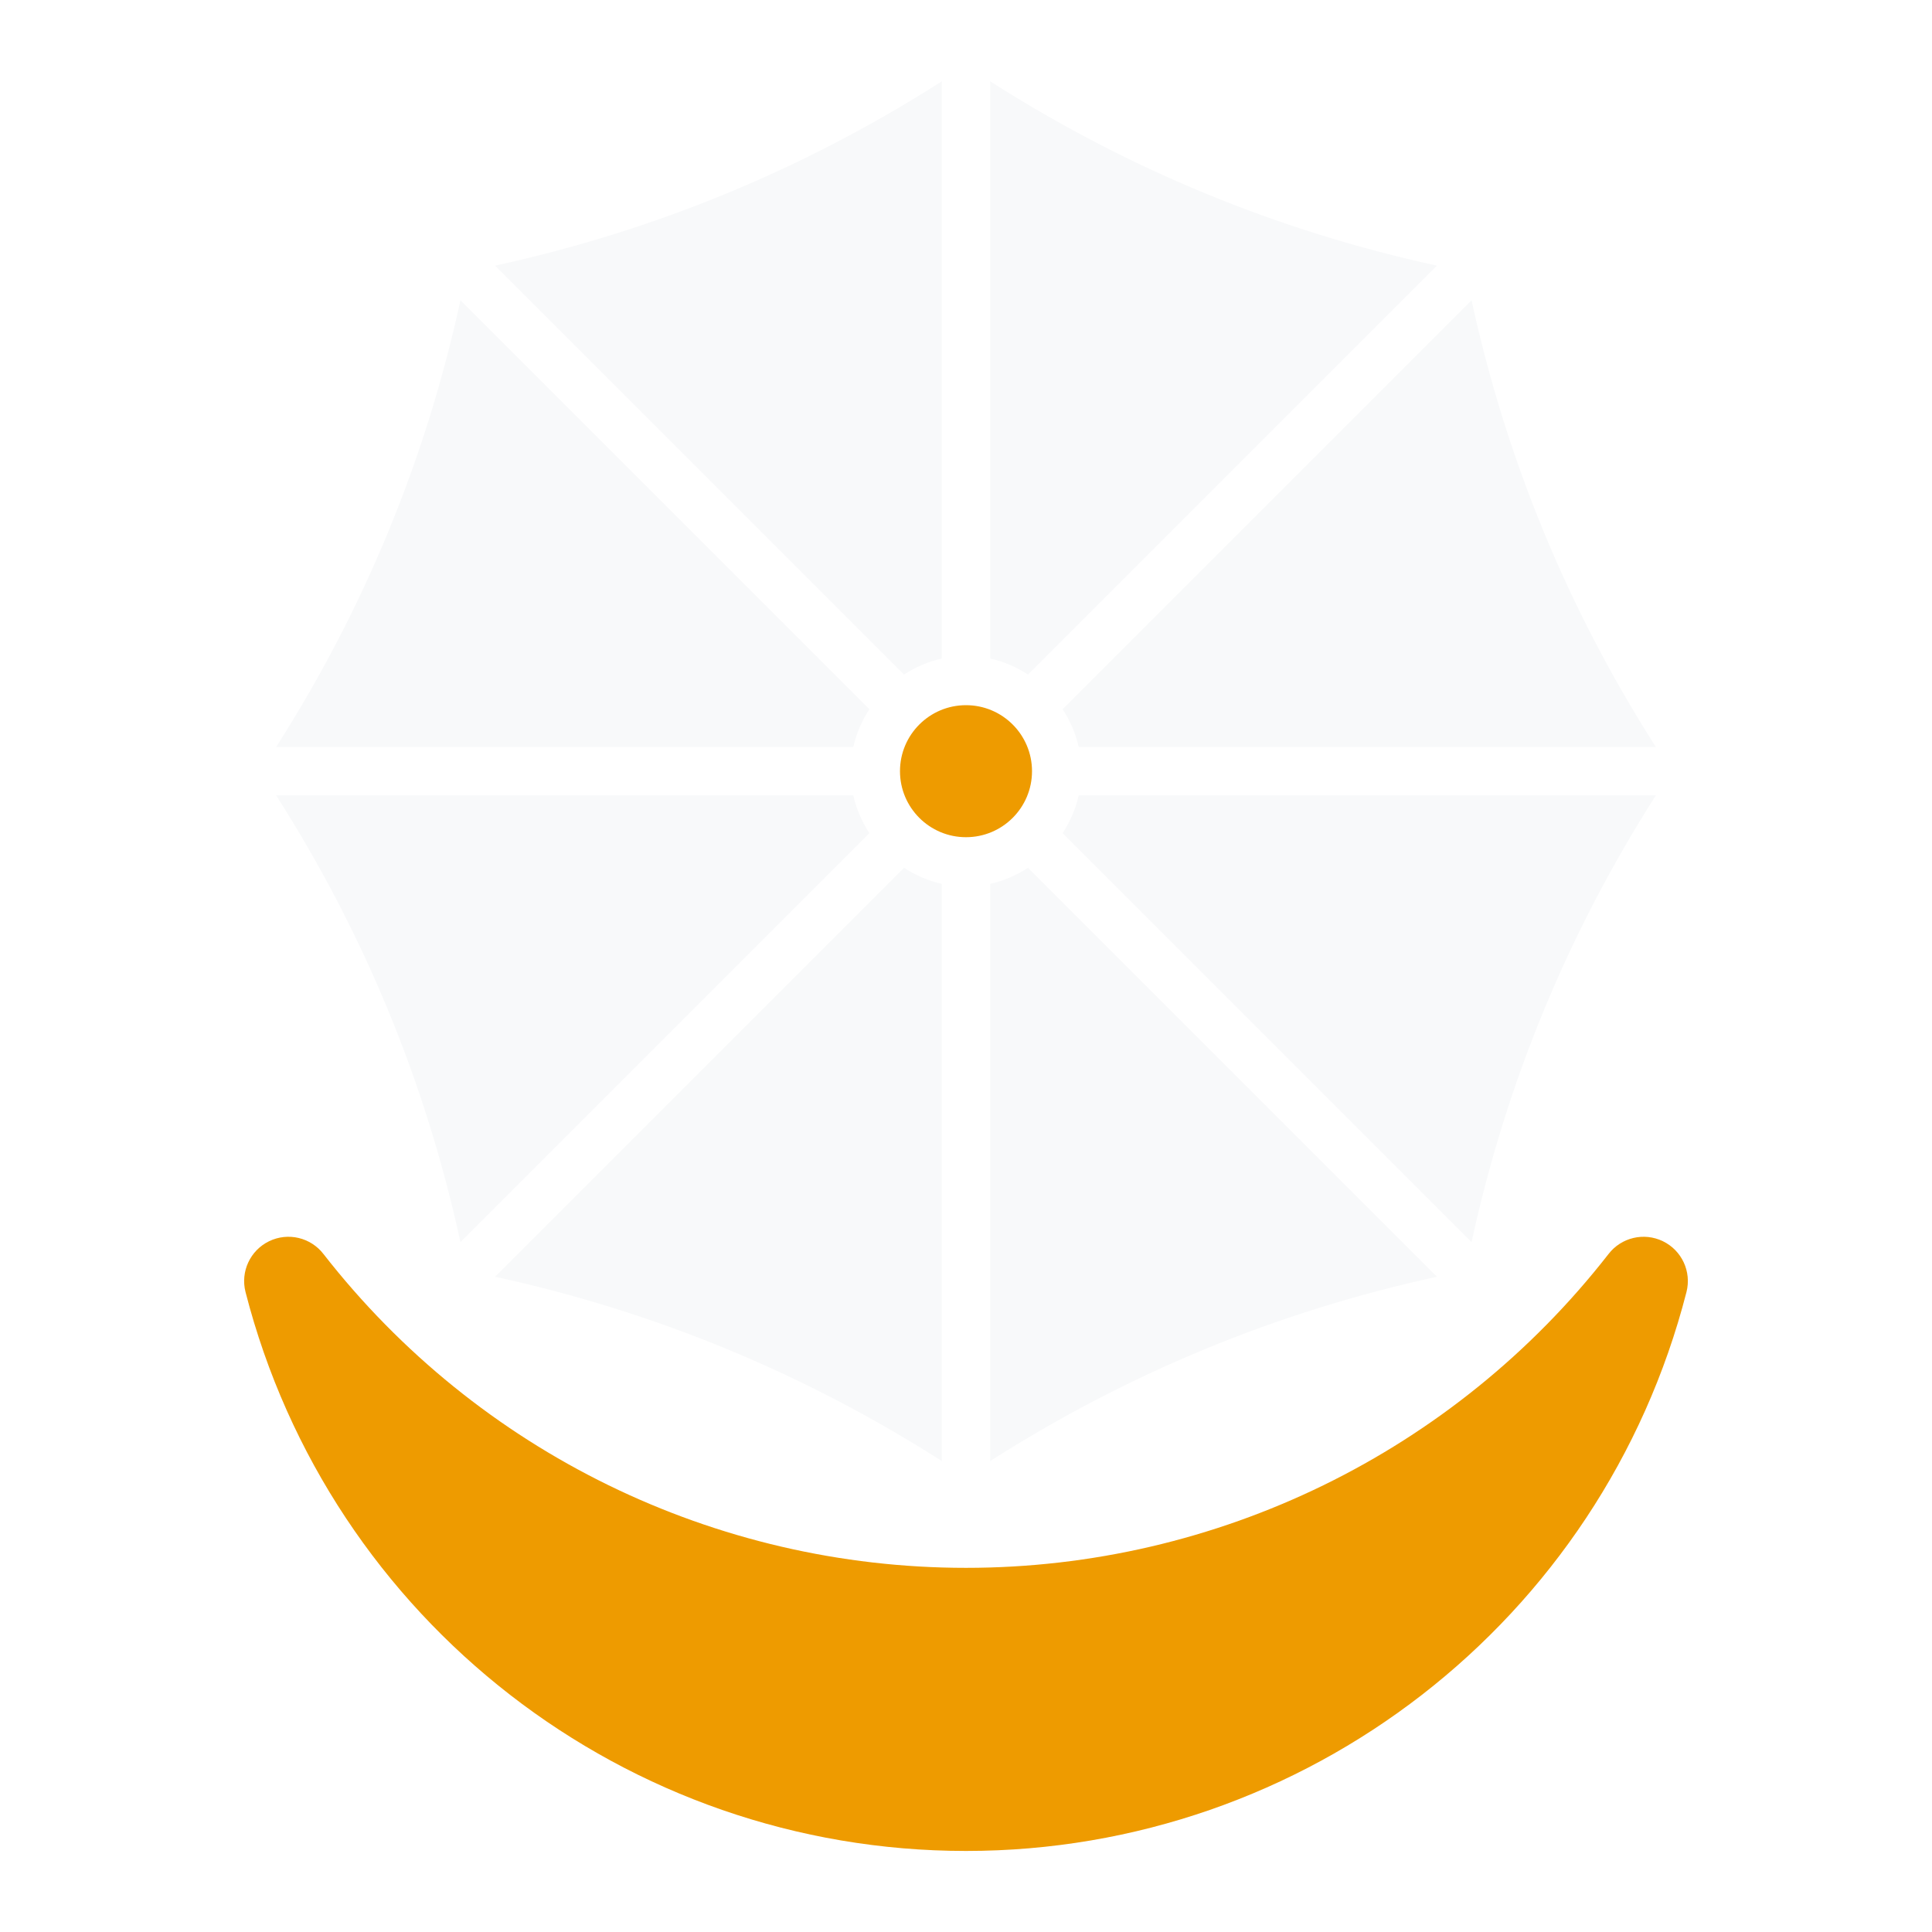
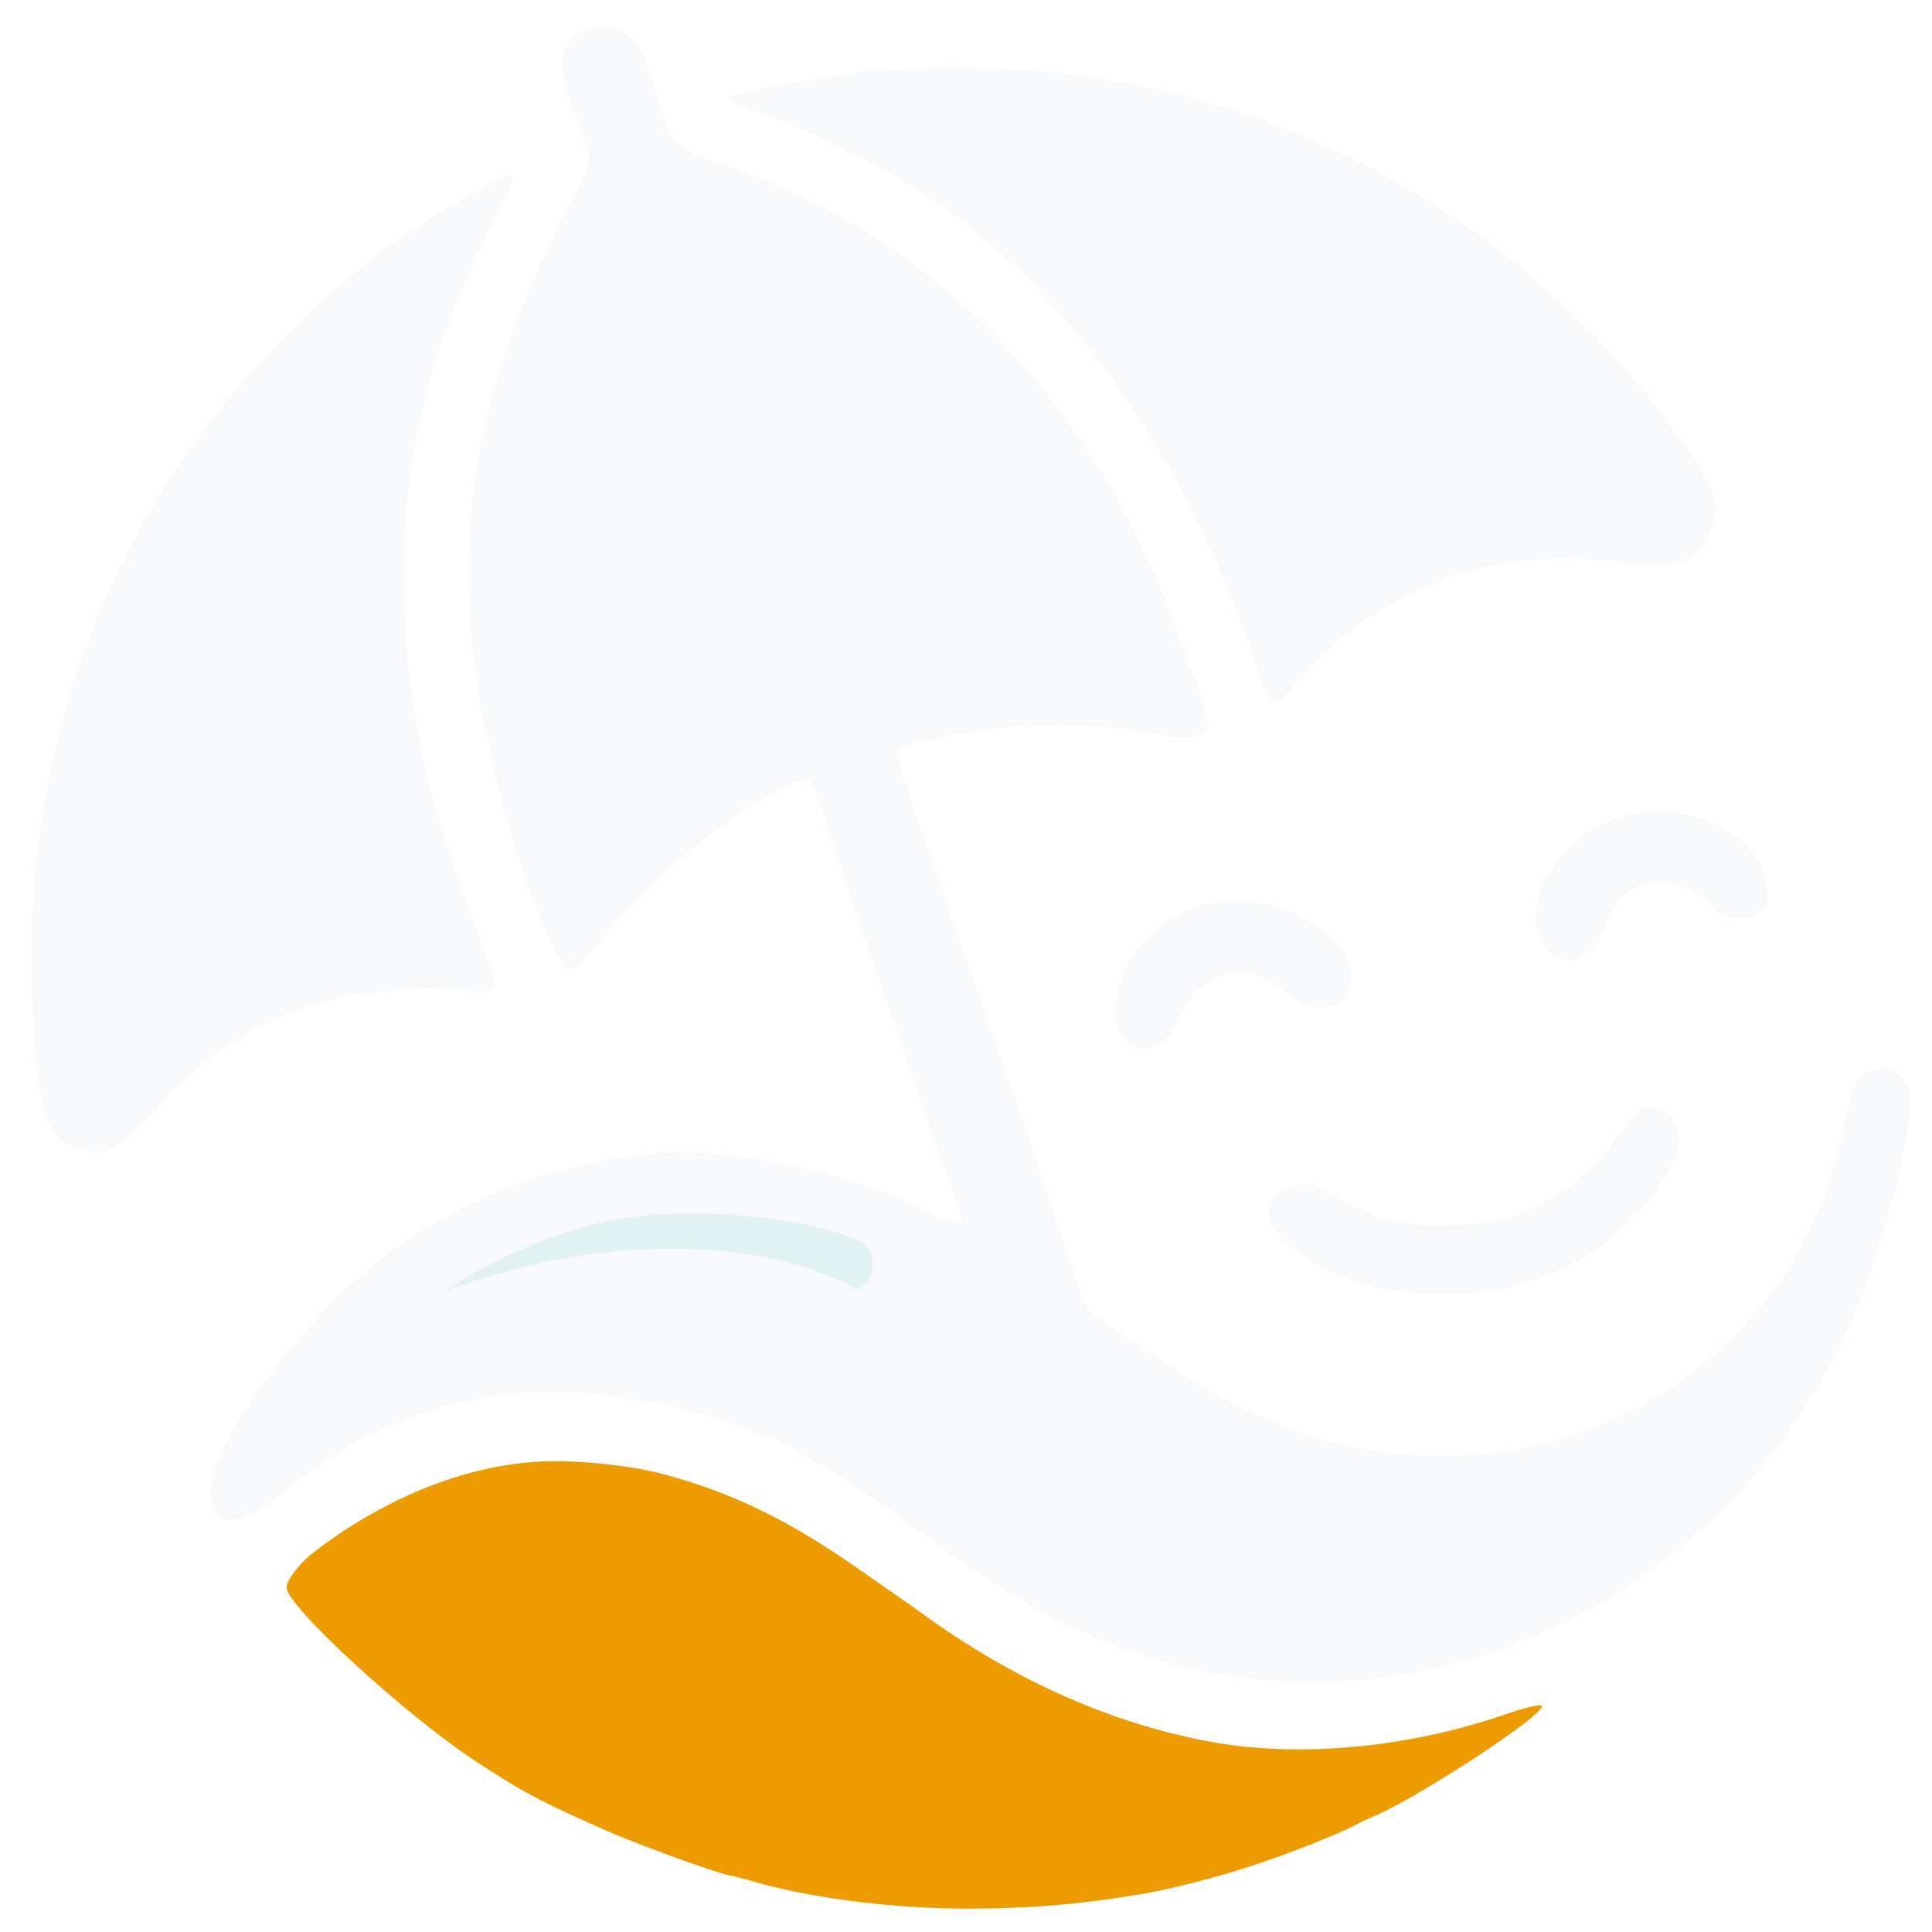
<svg xmlns="http://www.w3.org/2000/svg" viewBox="0 0 240 240" role="img">
-   <path fill="#f8f9fa" d="M134 98.8L205.7 98.8Q189.3 124.5 182.8 154.3L132 103.5A14.3 14.3 0 0 0 134 98.8zM127.7 107.8L178.5 158.6Q148.7 165.1 123 181.5L123 109.8A14.3 14.3 0 0 0 127.7 107.8zM117 109.8L117 181.5Q91.3 165.1 61.5 158.6L112.3 107.8A14.3 14.3 0 0 0 117 109.8zM108 103.5L57.2 154.3Q50.7 124.5 34.3 98.8L106 98.8A14.3 14.3 0 0 0 108 103.5zM106 92.8L34.3 92.8Q50.7 67.1 57.2 37.3L108 88.1A14.3 14.3 0 0 0 106 92.8zM112.3 83.8L61.5 33Q91.3 26.5 117 10.1L117 81.8A14.3 14.3 0 0 0 112.3 83.8zM123 81.8L123 10.1Q148.7 26.5 178.5 33L127.7 83.8A14.3 14.3 0 0 0 123 81.8zM132 88.1L182.8 37.3Q189.3 67.1 205.7 92.8L134 92.8A14.3 14.3 0 0 0 132 88.1z" />
-   <circle cx="120" cy="95.8" r="8.2" fill="#ee9b00" />
-   <path fill="#ee9b00" d="M30.5 160.5A92.4 92.4 0 0 0 209.5 160.5A5.5 5.5 0 0 0 199.8 155.8A101.2 101.2 0 0 1 40.2 155.8A5.5 5.5 0 0 0 30.5 160.5z" />
+   <path fill="#f8f9fa" d="M73.6 3.5c-3.9 1-4.7 4.1-2.7 9.4 3 7.7 3 6.6.3 11.6-11.6 22.2-15 39.8-11.8 61.1 1.6 10.4 5.3 23.3 9.1 31.5 1.9 4.1 2.2 4.2 4.9 1.1 4.1-4.8 5.3-6.1 7.3-8.1 6-5.8 12.9-10.7 18.2-13 1.9-.9 1.5-1.8 6.5 13.1 8.7 26 10.3 30.6 12.7 37 2.1 5.7 2.1 5.7-2.4 3.5-11.6-5.6-26-8.5-36.1-7.2-.8.2-2 .3-2.7.4-12.9 1.7-26.9 8.7-35.8 18.1-10.2 10.7-16.3 21.1-14.7 25.1 1.1 2.7 3.9 2.2 8.3-1.4 8.5-7.1 17.4-11.1 28.1-12.5 10.6-1.3 25.6 1.5 36.1 7 3.9 2.1 7.7 4.5 14.5 9.4 11.7 8.5 16.4 11.2 24.1 14.4 37.8 15.2 81.2-6 94.9-46.2 3.5-10.4 5.6-20.5 4.7-22.8-.9-2.3-4-3-5.8-1.3-1.1 1-1.3 1.5-2.2 6.3-6.6 32.9-41.1 50-72.7 35.9-4.8-2.1-7.8-3.9-16.5-9.7-5.5-3.8-4.8-2.8-6.7-8.8-1.9-5.7-4-11.9-5.9-17.5-.9-2.4-2.8-7.8-4.3-12.2-1.5-4.3-3.6-10.3-4.7-13.3-3.7-10.6-7-20.4-7-20.9 0-.6 1.3-1.1 4.5-1.6 .5-.1 1.5-.3 2.1-.5 7.6-1.6 17.6-1.8 24.7-.4 5.2 1.1 7.4.7 7.4-1.2 0-.8-1.1-4.3-2.5-7.9-.6-1.5-1.5-3.9-2.1-5.5-7.4-20.1-21-37.2-37.7-47.5-5.2-3.2-12.5-6.6-18-8.5-5.8-2-6.4-2.5-7.6-6.8-.9-3.2-2-6.7-2.6-7.6-1.1-1.9-3.8-3.1-5.9-2.5zM113.1 8.5c-6.1.3-13.8 1.4-19.7 2.8-4 1-4 1 .2 2.4 6 2 13.8 5.8 20.6 10 16.4 10.2 31.6 30.6 39.9 53.5 3.3 9.3 3.4 9.6 3.9 9.8 .7.4 1.3-.1 3.9-3.1 10-11.2 24.3-16.3 39.3-14.1 6.8 1.1 9.4.3 11.1-3.5 1.5-3.1.9-5.2-3-10.9-17.2-24.5-42.5-40.6-71.9-45.5-7.2-1.3-17.1-1.8-24.3-1.4zM61.4 22.7c-10.3 5.1-19.2 11.8-28.5 21.8-20.8 22.1-30.9 51.5-28.7 83.4 .8 11.1 1.7 13.5 5.7 14.8 3 1 5.4-.2 8.7-4.1 9.3-11.3 22.5-16.7 38.1-15.7 5.9.4 5.7 1.1 2.3-8-3.8-10.1-5.5-15.9-6.8-22.2-4.1-21.7-2.3-40 5.8-58.3 1.7-3.8 3.8-8.1 4.8-10.1 1.6-3 1.5-3.1-1.4-1.6zM203.7 101c-5.8.9-10.5 4.7-12.3 9.8-2.8 8 5.1 12.1 8.1 4.1 1.1-2.9 1.5-3.5 3.5-4.6 1-.5 1-.5 3.1-.5 2.9 0 4 .4 6.4 2.6 1.6 1.5 2.9 1.9 5.1 1.4 3.5-.7 2.1-6.9-2.1-10-3-2.2-8-3.4-11.8-2.8zM151.8 112c-7.3 1-12.6 6.2-13.2 13-.4 5.8 5.4 7.3 7.5 2 2.6-6.5 8.8-8.2 13.7-3.7 3.4 3.1 7.7 2.3 8-1.4 .4-5.4-8.4-10.8-16-9.9zM204 137.8c-.6.3-1.4 1.2-2.9 3.3-5.4 7.1-11.6 10.7-19.5 11.1-6.2.4-10.1-.4-15.1-3.2-3.4-1.8-3.3-1.8-4.6-1.8-2.2 0-4.2 1.4-4.3 3.3-.3 3.2 6.8 8.1 14 9.5 13.5 2.7 26-1.5 33.5-11.4 3.2-4.3 4.1-7 3-9.2-.7-1.4-2.7-2.2-4.1-1.6z" />
+   <path fill="#ee9b00" d="M66.5 181.6c-9.2.6-19.2 4.7-28 11.6-1.4 1.2-2.9 3.1-2.9 4 0 2.3 14.5 15.6 23.2 21.4 6.4 4.2 8.4 5.2 16.5 8.8 4.4 1.9 13.2 5.1 15.4 5.6 .3 0 1.3.3 2.1.5 7.2 2.2 17.9 3.6 27.2 3.6 7.8 0 13.8-.5 21.1-1.7 3.6-.5 11.3-2.5 15.2-3.9 4.6-1.5 10.2-3.8 12.1-4.8 .7-.4 1.6-.8 2.1-1 5.4-2.2 21.9-13 21-13.8-.2-.2-2 .2-4.9 1.2-11.8 4-24.8 5.2-35.5 3.4-12.6-2.2-24.9-7.6-36.6-16.1-1.8-1.3-3.4-2.4-9-6.3-8.5-5.8-15.6-9.1-24-11.2-4.2-1-10.8-1.6-15-1.3z" />
+   <path fill="#e0f2f1" d="M55.2 160.4c9.2-5.9 18.5-9.3 28.1-9.6 9.7-.3 18 1.1 23.2 3.2 2.7 1.1 2.5 5.6-.2 6.1-5.3-3-13.3-5-23-5-9.6 0-18.9 2-28.1 5.3z" />
</svg>
